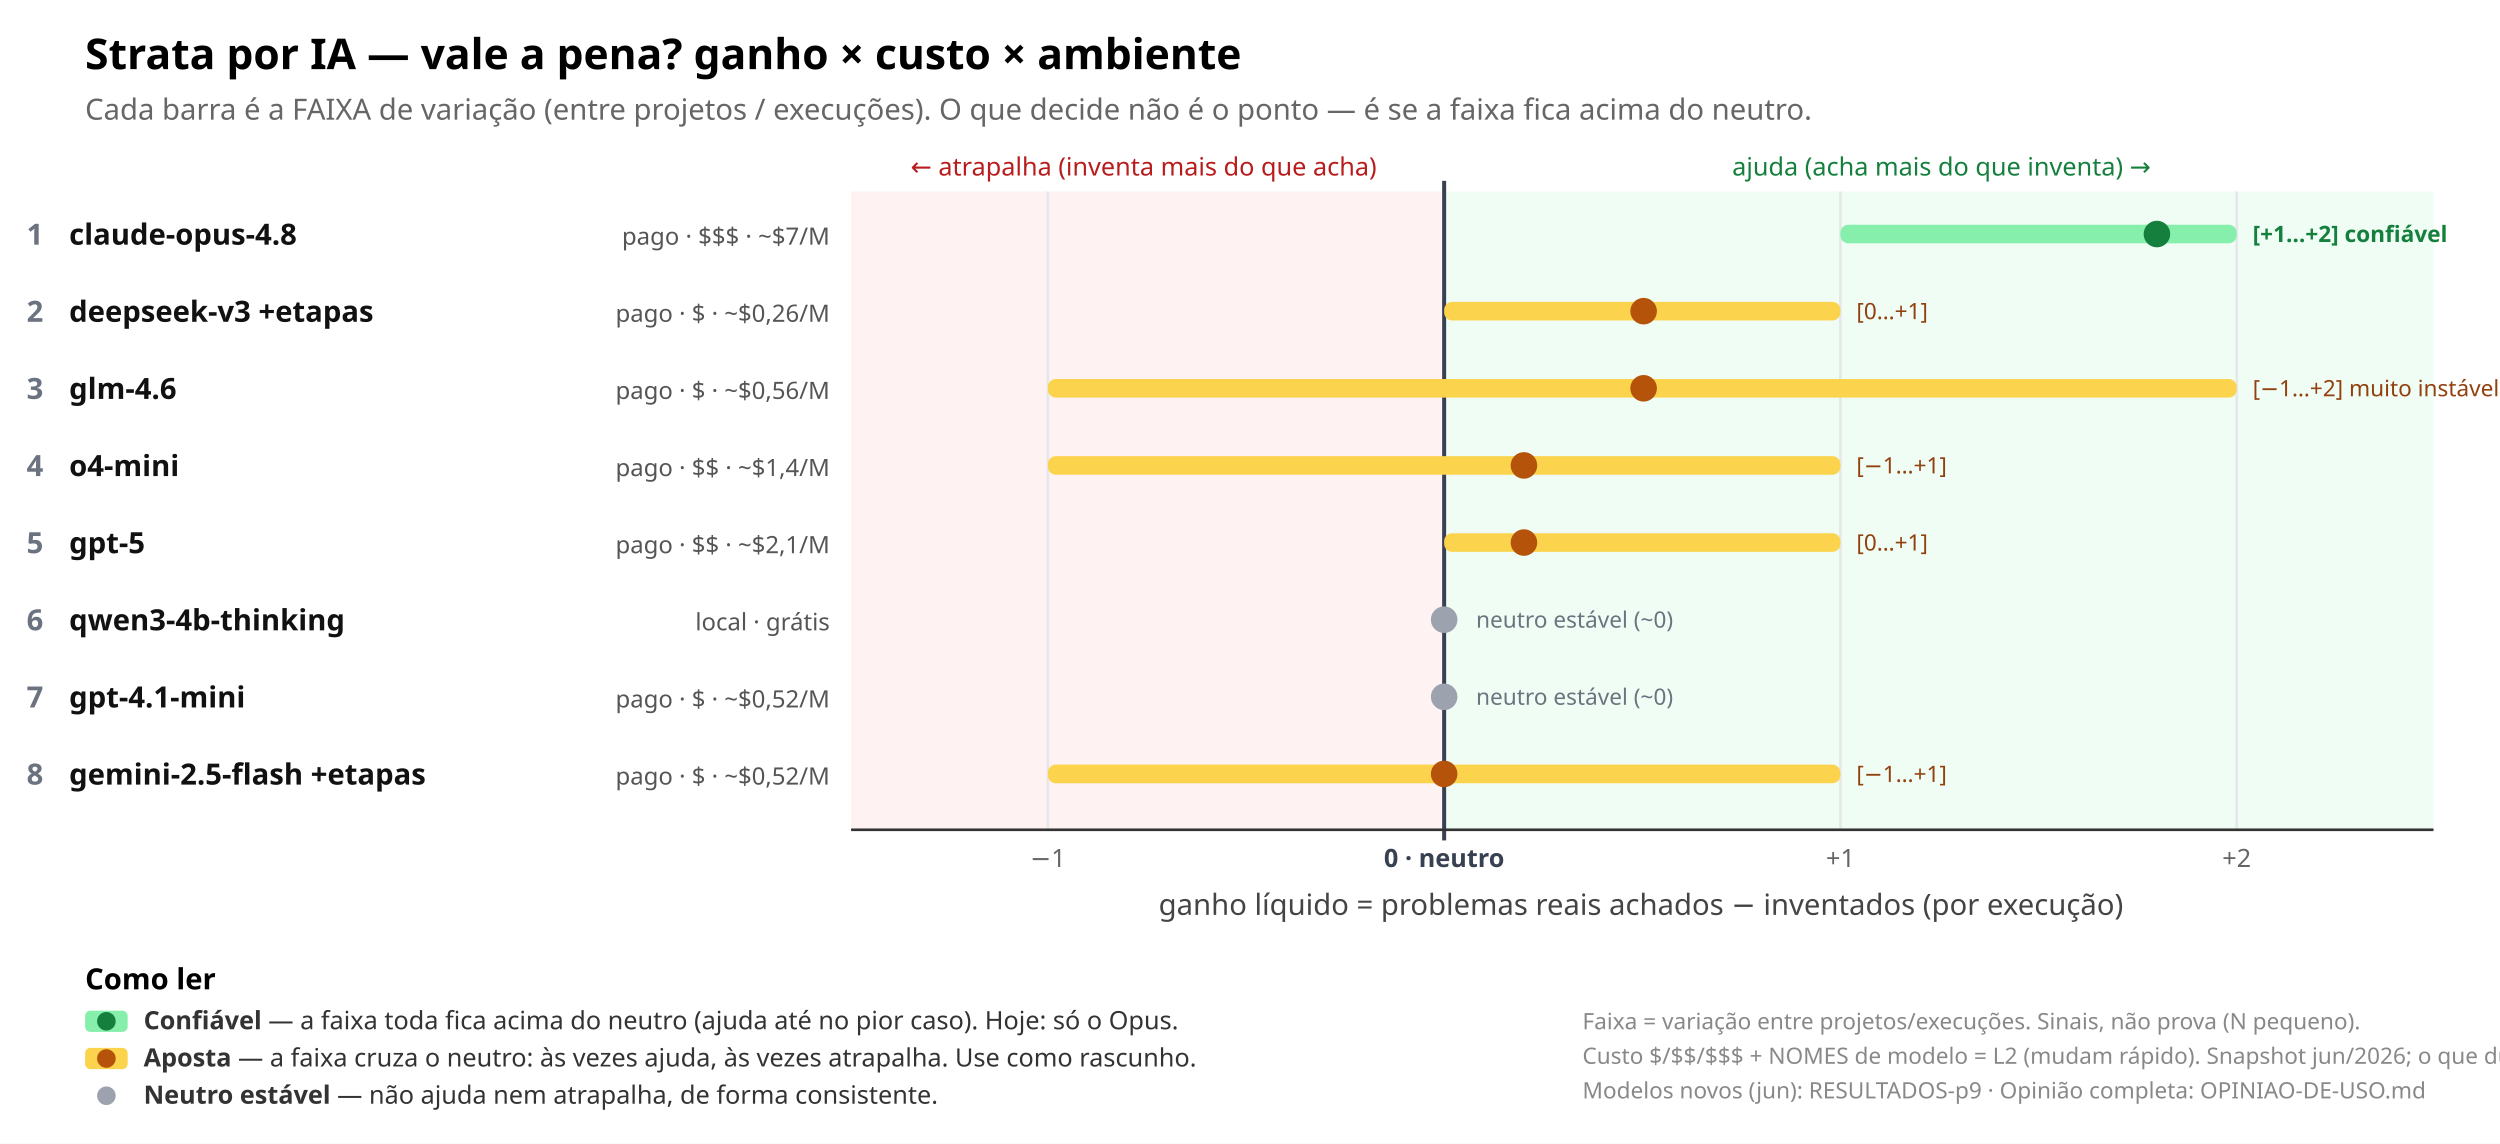
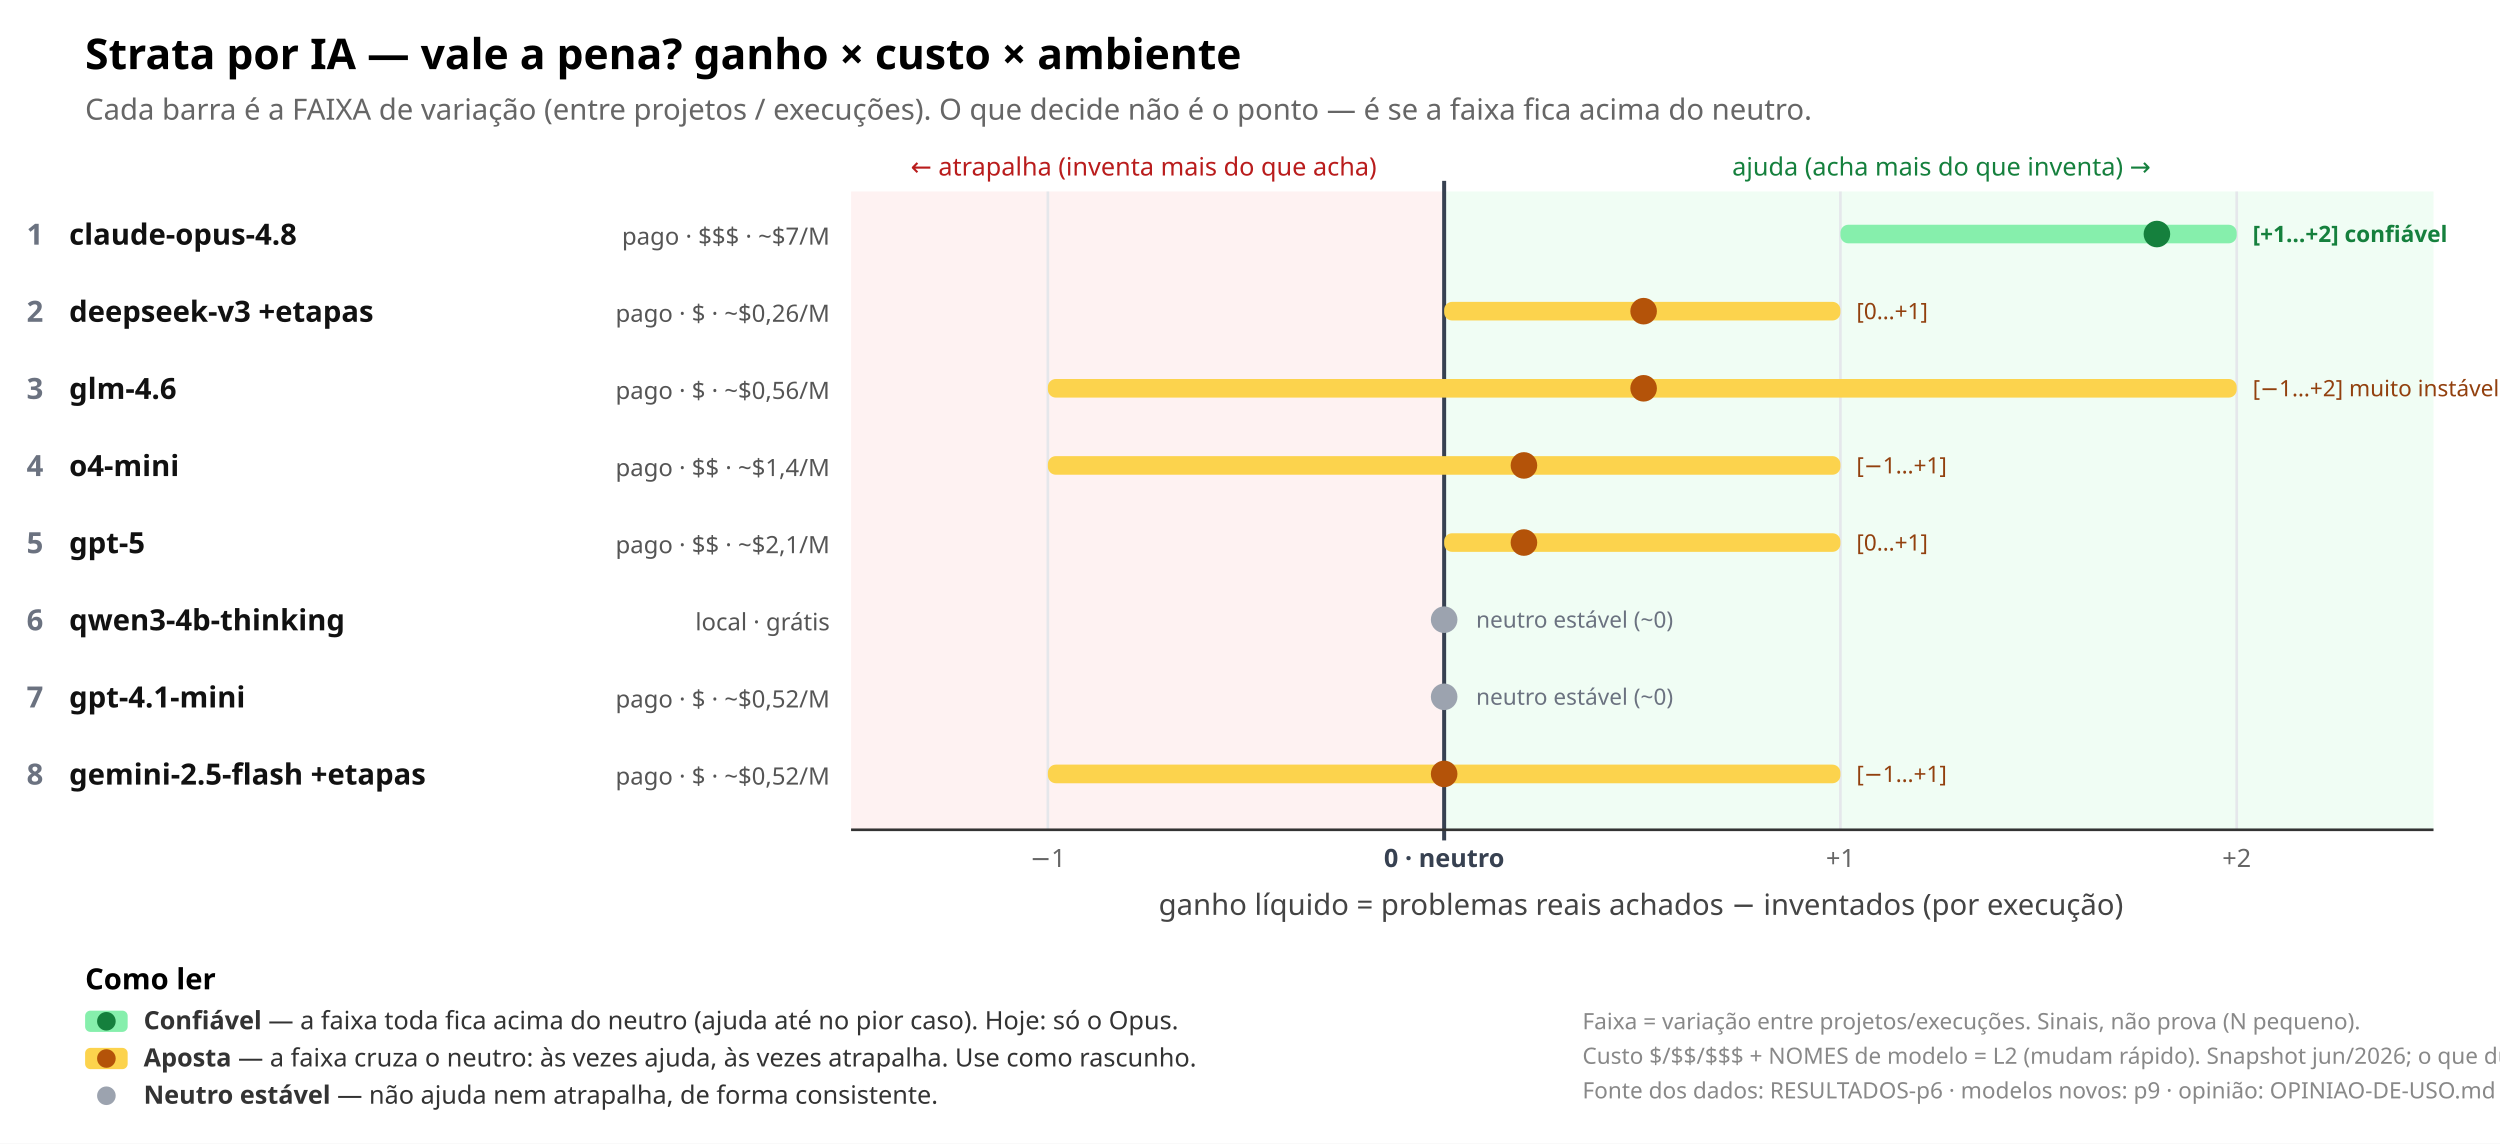
<svg xmlns="http://www.w3.org/2000/svg" width="940" height="430" font-family="sans-serif">
  <rect width="940" height="430" fill="white" />
  <text x="32" y="26" font-size="16" font-weight="bold">Strata por IA — vale a pena? ganho × custo × ambiente</text>
  <text x="32" y="45" font-size="11" fill="#666">Cada barra é a FAIXA de variação (entre projetos / execuções). O que decide não é o ponto — é se a faixa fica acima do neutro.</text>
  <rect x="320" y="72" width="223" height="240" fill="#fef2f2" />
  <rect x="543" y="72" width="372" height="240" fill="#f0fdf4" />
  <line x1="394" y1="72" x2="394" y2="312" stroke="#e5e7eb" />
  <line x1="692" y1="72" x2="692" y2="312" stroke="#e5e7eb" />
  <line x1="841" y1="72" x2="841" y2="312" stroke="#e5e7eb" />
  <line x1="543" y1="68" x2="543" y2="316" stroke="#374151" stroke-width="1.5" />
  <text x="430" y="66" font-size="9.5" fill="#b91c1c" text-anchor="middle">← atrapalha (inventa mais do que acha)</text>
  <text x="730" y="66" font-size="9.5" fill="#15803d" text-anchor="middle">ajuda (acha mais do que inventa) →</text>
  <text x="10" y="92" font-size="11" font-weight="bold" fill="#6b7280">1</text>
  <text x="26" y="92" font-size="11" font-weight="bold" fill="#111">claude-opus-4.8</text>
  <text x="312" y="92" font-size="9" fill="#555" text-anchor="end">pago · $$$ · ~$7/M</text>
  <rect x="692" y="84.5" width="149" height="7" rx="3" fill="#86efac" />
  <circle cx="811" cy="88" r="5" fill="#15803d" />
  <text x="847" y="91" font-size="8.5" fill="#15803d" font-weight="bold">[+1…+2] confiável</text>
  <text x="10" y="121" font-size="11" font-weight="bold" fill="#6b7280">2</text>
  <text x="26" y="121" font-size="11" font-weight="bold" fill="#111">deepseek-v3 +etapas</text>
  <text x="312" y="121" font-size="9" fill="#555" text-anchor="end">pago · $ · ~$0,26/M</text>
  <rect x="543" y="113.5" width="149" height="7" rx="3" fill="#fcd34d" />
  <circle cx="618" cy="117" r="5" fill="#b45309" />
  <text x="698" y="120" font-size="8.5" fill="#92400e">[0…+1]</text>
  <text x="10" y="150" font-size="11" font-weight="bold" fill="#6b7280">3</text>
  <text x="26" y="150" font-size="11" font-weight="bold" fill="#111">glm-4.6</text>
  <text x="312" y="150" font-size="9" fill="#555" text-anchor="end">pago · $ · ~$0,56/M</text>
  <rect x="394" y="142.5" width="447" height="7" rx="3" fill="#fcd34d" />
  <circle cx="618" cy="146" r="5" fill="#b45309" />
  <text x="847" y="149" font-size="8.5" fill="#92400e">[−1…+2] muito instável</text>
  <text x="10" y="179" font-size="11" font-weight="bold" fill="#6b7280">4</text>
  <text x="26" y="179" font-size="11" font-weight="bold" fill="#111">o4-mini</text>
  <text x="312" y="179" font-size="9" fill="#555" text-anchor="end">pago · $$ · ~$1,4/M</text>
  <rect x="394" y="171.5" width="298" height="7" rx="3" fill="#fcd34d" />
  <circle cx="573" cy="175" r="5" fill="#b45309" />
  <text x="698" y="178" font-size="8.5" fill="#92400e">[−1…+1]</text>
  <text x="10" y="208" font-size="11" font-weight="bold" fill="#6b7280">5</text>
  <text x="26" y="208" font-size="11" font-weight="bold" fill="#111">gpt-5</text>
  <text x="312" y="208" font-size="9" fill="#555" text-anchor="end">pago · $$ · ~$2,1/M</text>
  <rect x="543" y="200.5" width="149" height="7" rx="3" fill="#fcd34d" />
  <circle cx="573" cy="204" r="5" fill="#b45309" />
  <text x="698" y="207" font-size="8.5" fill="#92400e">[0…+1]</text>
  <text x="10" y="237" font-size="11" font-weight="bold" fill="#6b7280">6</text>
  <text x="26" y="237" font-size="11" font-weight="bold" fill="#111">qwen3-4b-thinking</text>
  <text x="312" y="237" font-size="9" fill="#555" text-anchor="end">local · grátis</text>
  <circle cx="543" cy="233" r="5" fill="#9ca3af" />
  <text x="555" y="236" font-size="8.5" fill="#6b7280">neutro estável (~0)</text>
  <text x="10" y="266" font-size="11" font-weight="bold" fill="#6b7280">7</text>
  <text x="26" y="266" font-size="11" font-weight="bold" fill="#111">gpt-4.1-mini</text>
  <text x="312" y="266" font-size="9" fill="#555" text-anchor="end">pago · $ · ~$0,52/M</text>
  <circle cx="543" cy="262" r="5" fill="#9ca3af" />
  <text x="555" y="265" font-size="8.5" fill="#6b7280">neutro estável (~0)</text>
  <text x="10" y="295" font-size="11" font-weight="bold" fill="#6b7280">8</text>
  <text x="26" y="295" font-size="11" font-weight="bold" fill="#111">gemini-2.5-flash +etapas</text>
  <text x="312" y="295" font-size="9" fill="#555" text-anchor="end">pago · $ · ~$0,52/M</text>
  <rect x="394" y="287.5" width="298" height="7" rx="3" fill="#fcd34d" />
  <circle cx="543" cy="291" r="5" fill="#b45309" />
  <text x="698" y="294" font-size="8.5" fill="#92400e">[−1…+1]</text>
  <line x1="320" y1="312" x2="915" y2="312" stroke="#333" />
  <text x="394" y="326" font-size="9.5" fill="#666" text-anchor="middle">−1</text>
  <text x="543" y="326" font-size="9.5" fill="#374151" text-anchor="middle" font-weight="bold">0 · neutro</text>
  <text x="692" y="326" font-size="9.5" fill="#666" text-anchor="middle">+1</text>
  <text x="841" y="326" font-size="9.5" fill="#666" text-anchor="middle">+2</text>
  <text x="617" y="344" font-size="11" fill="#444" text-anchor="middle">ganho líquido = problemas reais achados − inventados (por execução)</text>
  <text x="32" y="372" font-size="11" font-weight="bold">Como ler</text>
  <rect x="32" y="380" width="16" height="8" rx="2" fill="#86efac" />
  <circle cx="40" cy="384" r="3.5" fill="#15803d" />
  <text x="54" y="387" font-size="9.5" fill="#333">
    <tspan font-weight="bold">Confiável</tspan> — a faixa toda fica acima do neutro (ajuda até no pior caso). Hoje: só o Opus.</text>
  <rect x="32" y="394" width="16" height="8" rx="2" fill="#fcd34d" />
  <circle cx="40" cy="398" r="3.5" fill="#b45309" />
  <text x="54" y="401" font-size="9.5" fill="#333">
    <tspan font-weight="bold">Aposta</tspan> — a faixa cruza o neutro: às vezes ajuda, às vezes atrapalha. Use como rascunho.</text>
  <circle cx="40" cy="412" r="3.5" fill="#9ca3af" />
  <text x="54" y="415" font-size="9.5" fill="#333">
    <tspan font-weight="bold">Neutro estável</tspan> — não ajuda nem atrapalha, de forma consistente.</text>
  <text x="595" y="387" font-size="8.5" fill="#888">Faixa = variação entre projetos/execuções. Sinais, não prova (N pequeno).</text>
  <text x="595" y="400" font-size="8.5" fill="#888">Custo $/$$/$$$ + NOMES de modelo = L2 (mudam rápido). Snapshot jun/2026; o que dura é o padrão por TIER.</text>
-   <text x="595" y="413" font-size="8.5" fill="#888">Modelos novos (jun): RESULTADOS-p9 · Opinião completa: OPINIAO-DE-USO.md</text>
+   <text x="595" y="413" font-size="8.5" fill="#888">Fonte dos dados: RESULTADOS-p6 · modelos novos: p9 · opinião: OPINIAO-DE-USO.md</text>
</svg>
